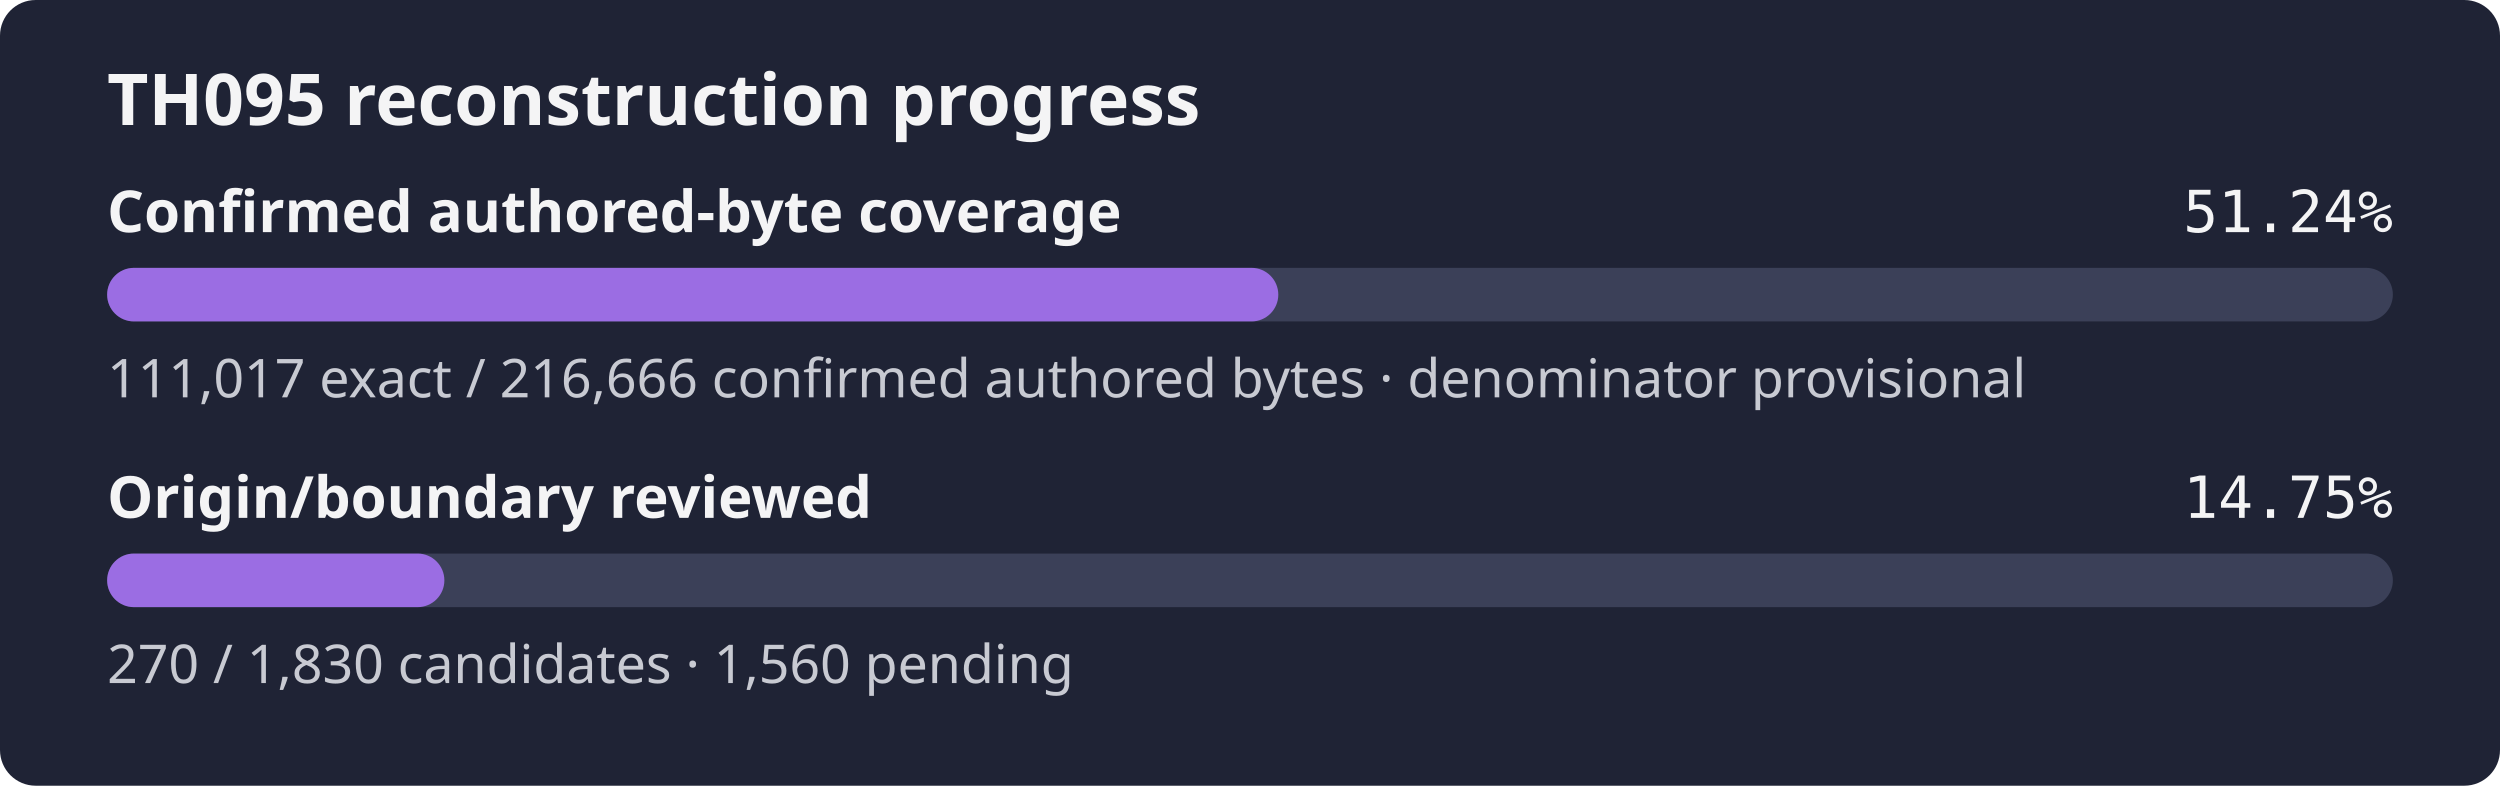
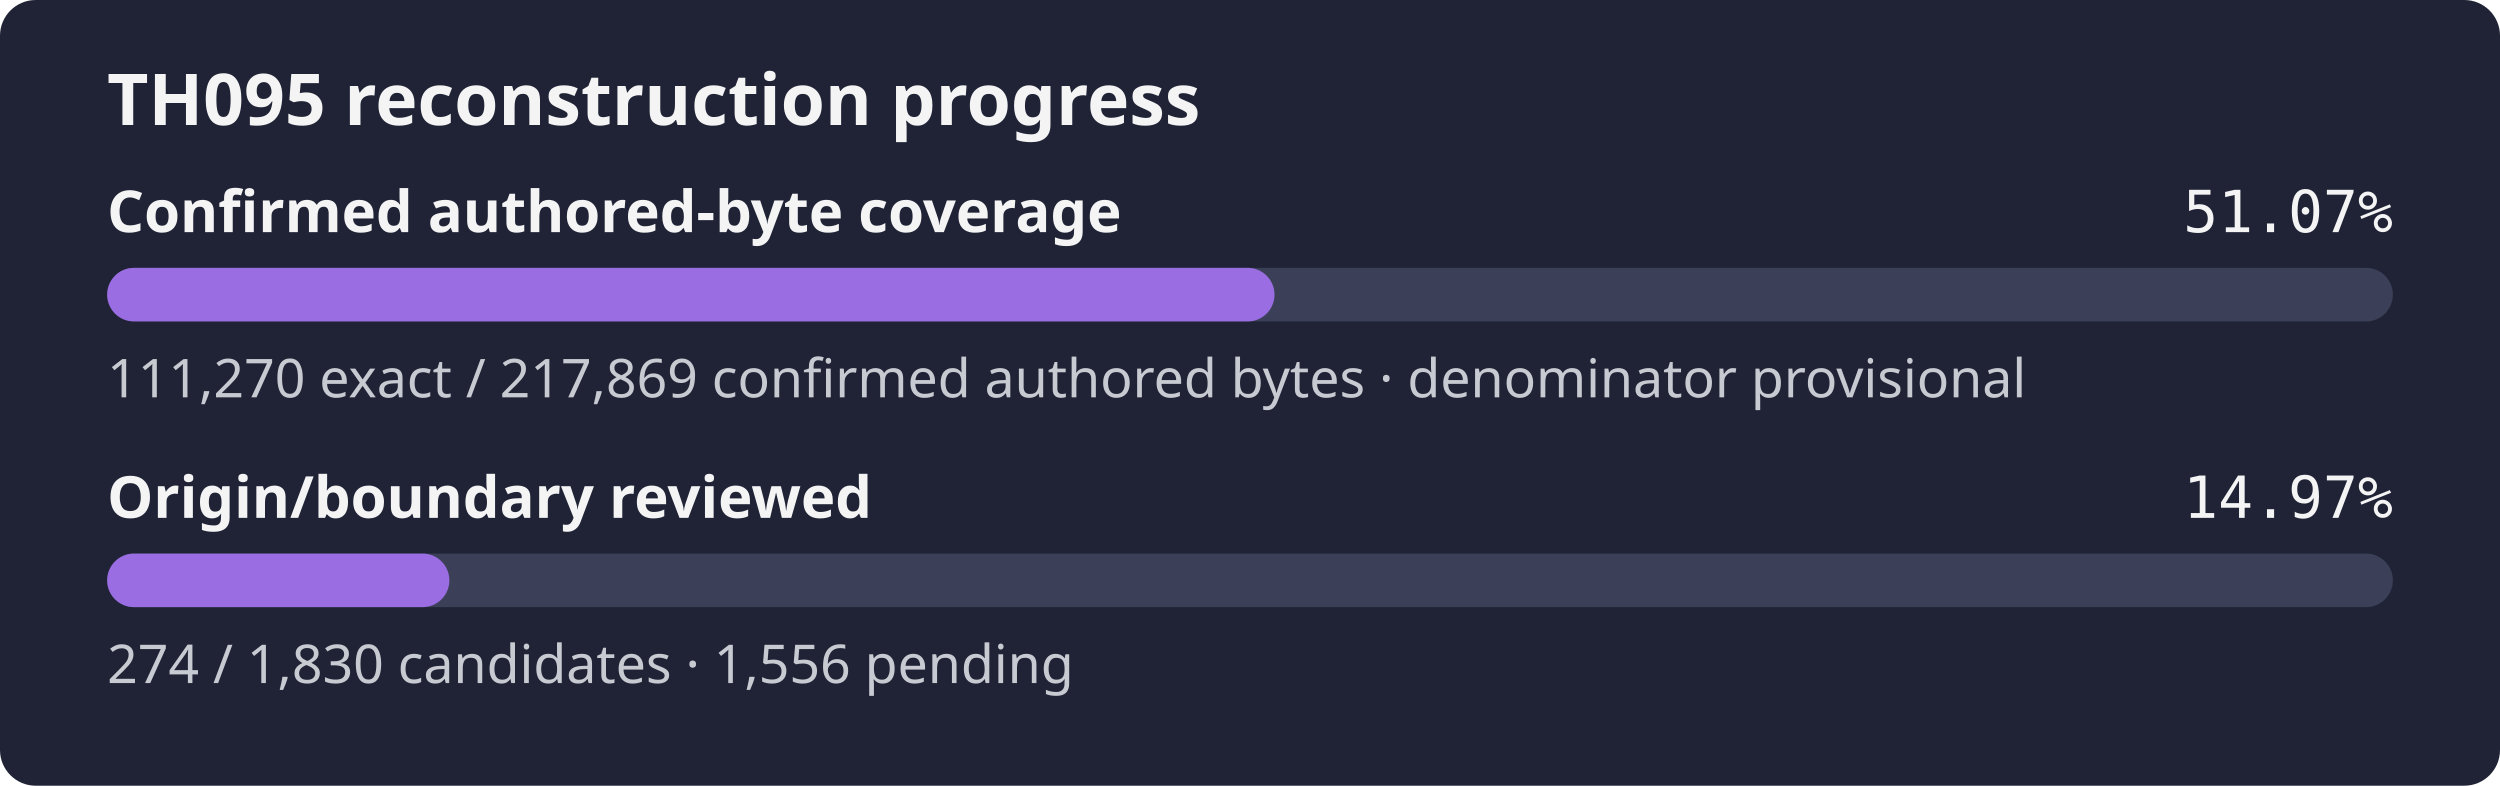
- <svg xmlns="http://www.w3.org/2000/svg" width="560" height="176" role="img" aria-label="TH095 reconstruction progress: 51.24% of the confirmed authored-byte set is exact, origin review 14.75%">
+ <svg xmlns="http://www.w3.org/2000/svg" width="560" height="176" role="img" aria-label="TH095 reconstruction progress: 51.07% of the confirmed authored-byte set is exact, origin review 14.97%">
  <rect width="560" height="176" rx="8" fill="#1f2335" />
  <text x="24" y="28" fill="#f4f4f5" font-family="sans-serif" font-size="16" font-weight="600">TH095 reconstruction progress</text>
  <text x="24" y="52" fill="#f4f4f5" font-family="sans-serif" font-size="13" font-weight="600">Confirmed authored-byte coverage</text>
-   <text x="536" y="52" fill="#f4f4f5" text-anchor="end" font-family="monospace" font-size="13">51.24%</text>
+   <text x="536" y="52" fill="#f4f4f5" text-anchor="end" font-family="monospace" font-size="13">51.07%</text>
  <rect x="24" y="60" width="512" height="12" rx="6" fill="#3b4058" />
-   <rect x="24" y="60" width="262.34" height="12" rx="6" fill="#9b6de3" />
-   <text x="24" y="89" fill="#c8cad2" font-family="sans-serif" font-size="12">111,017 exact / 216,666 confirmed authored bytes · denominator provisional</text>
+   <rect x="24" y="60" width="261.49" height="12" rx="6" fill="#9b6de3" />
+   <text x="24" y="89" fill="#c8cad2" font-family="sans-serif" font-size="12">111,270 exact / 217,869 confirmed authored bytes · denominator provisional</text>
  <text x="24" y="116" fill="#f4f4f5" font-family="sans-serif" font-size="13" font-weight="600">Origin/boundary reviewed</text>
-   <text x="536" y="116" fill="#f4f4f5" text-anchor="end" font-family="monospace" font-size="13">14.75%</text>
+   <text x="536" y="116" fill="#f4f4f5" text-anchor="end" font-family="monospace" font-size="13">14.97%</text>
  <rect x="24" y="124" width="512" height="12" rx="6" fill="#3b4058" />
-   <rect x="24" y="124" width="75.54" height="12" rx="6" fill="#9b6de3" />
-   <text x="24" y="153" fill="#c8cad2" font-family="sans-serif" font-size="12">270 / 1,830 candidates · 1,560 pending</text>
+   <rect x="24" y="124" width="76.66" height="12" rx="6" fill="#9b6de3" />
+   <text x="24" y="153" fill="#c8cad2" font-family="sans-serif" font-size="12">274 / 1,830 candidates · 1,556 pending</text>
</svg>
